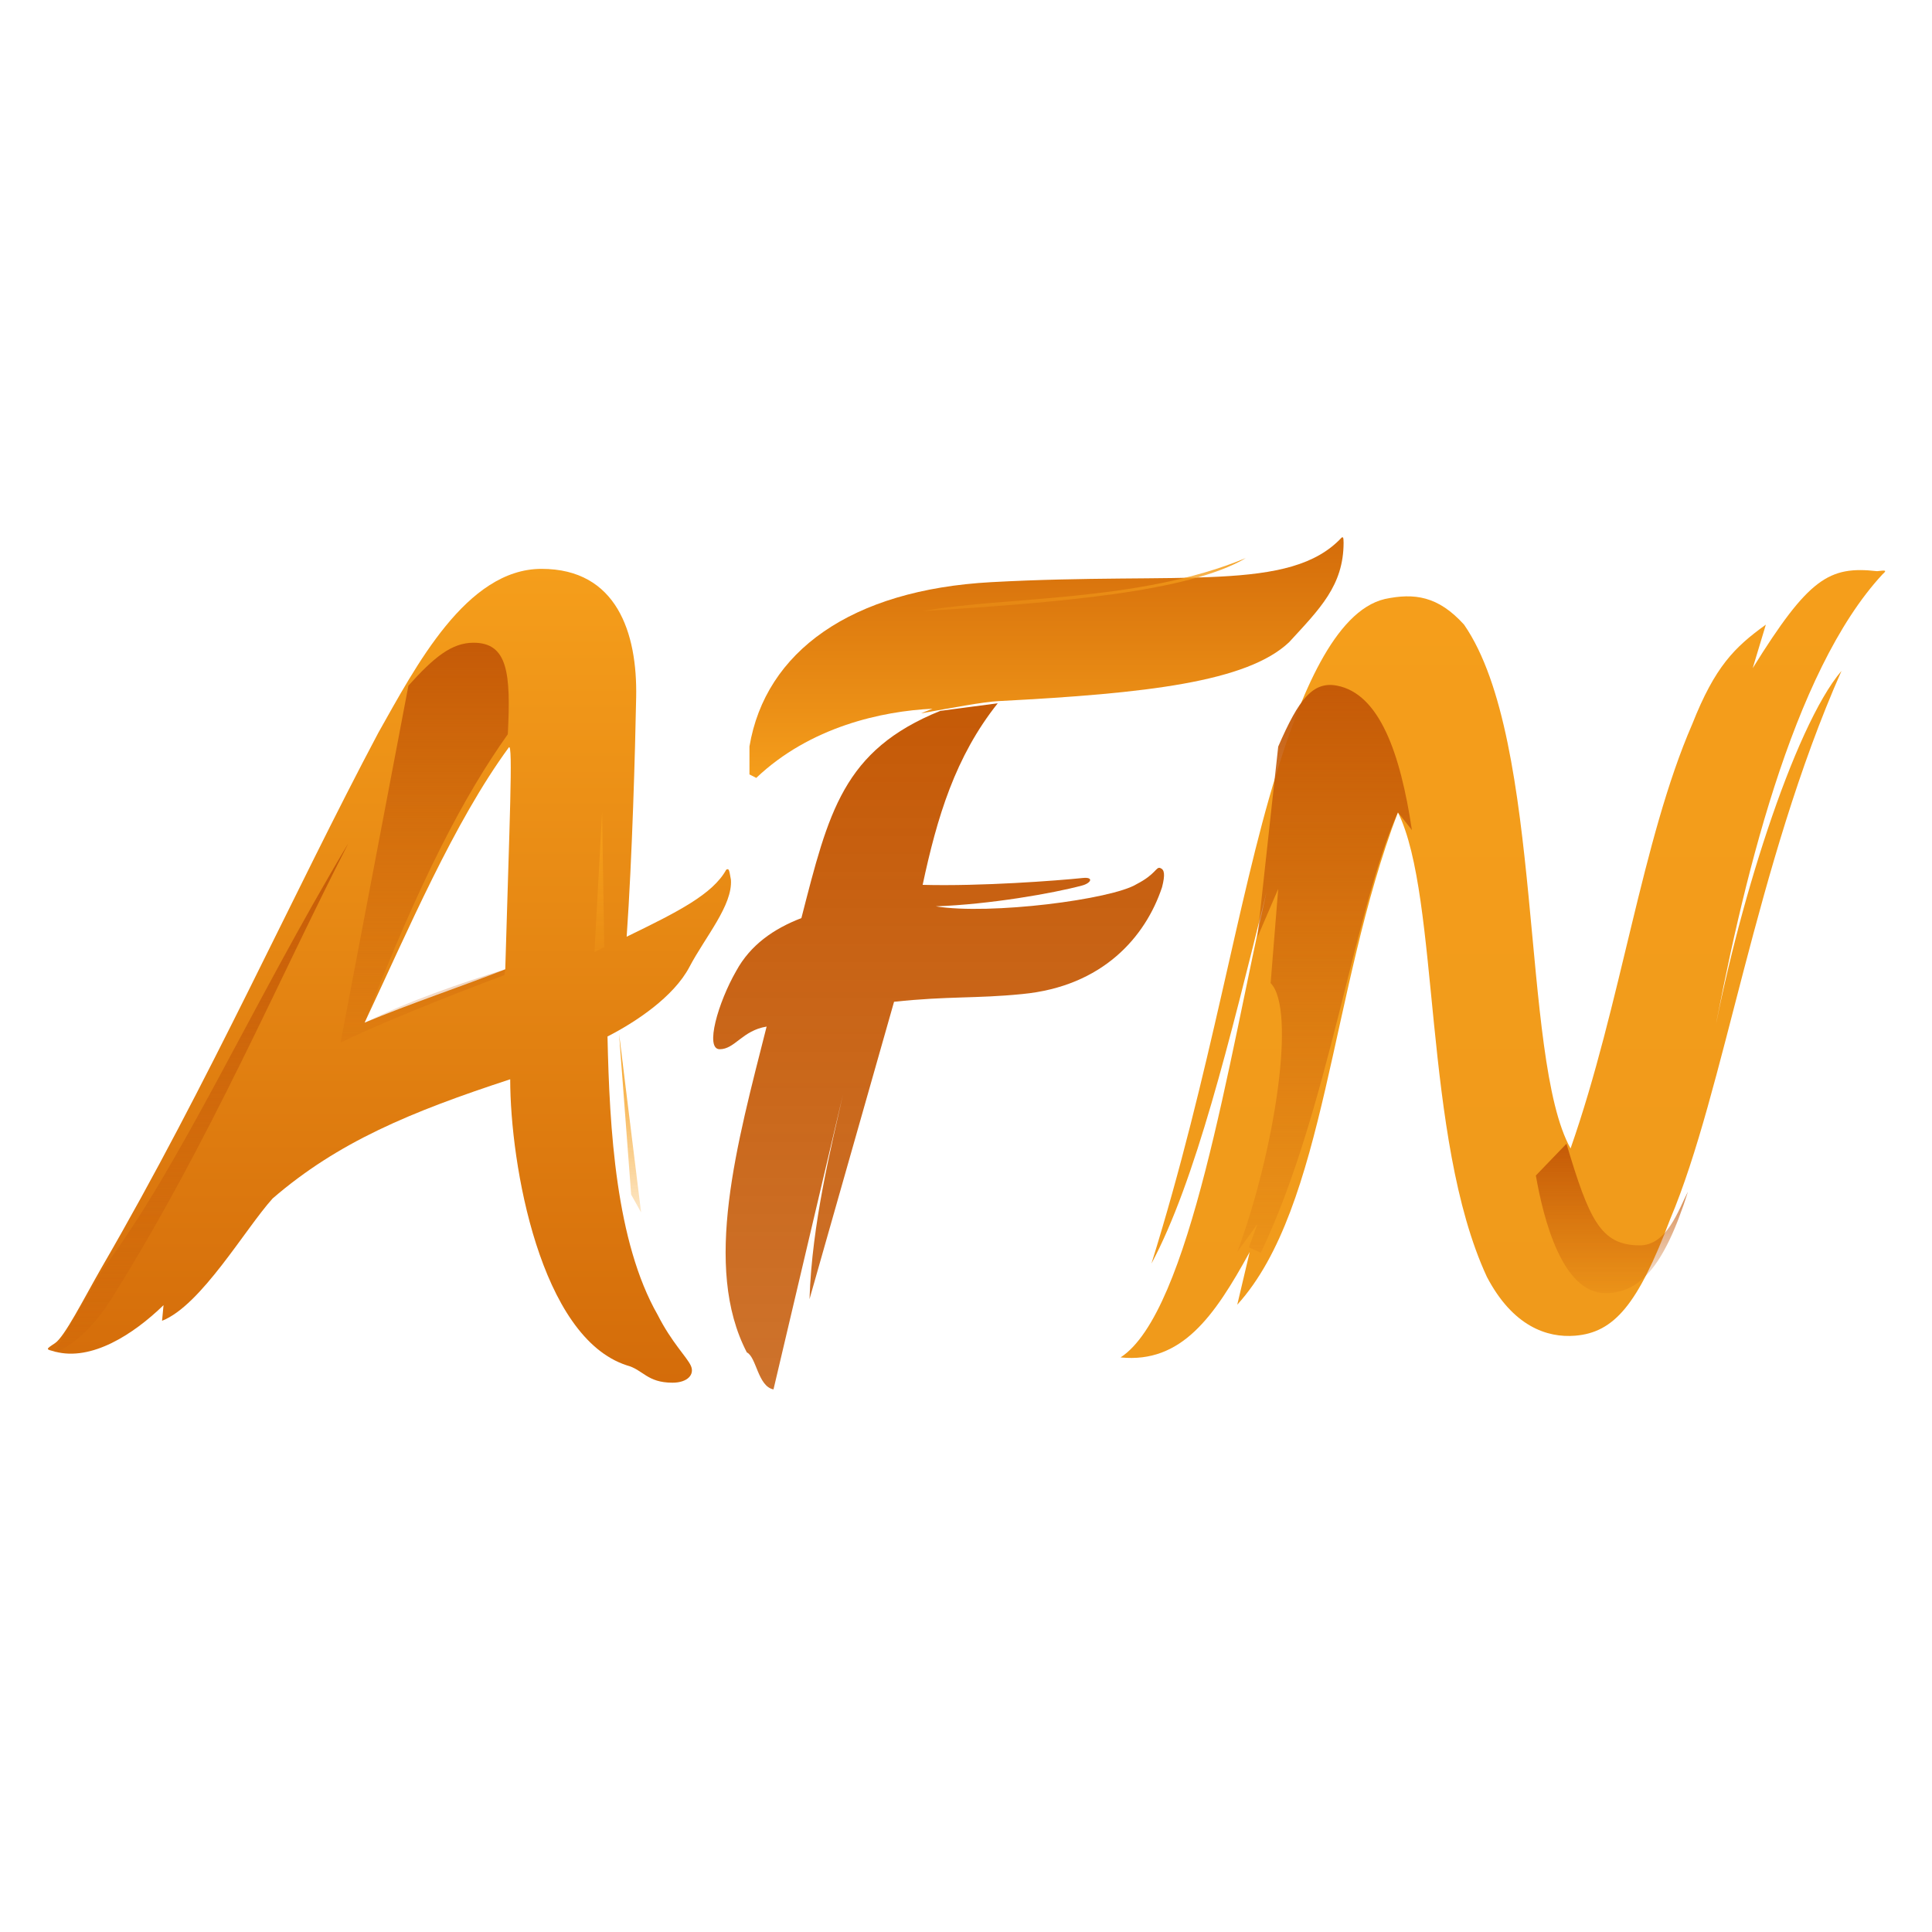
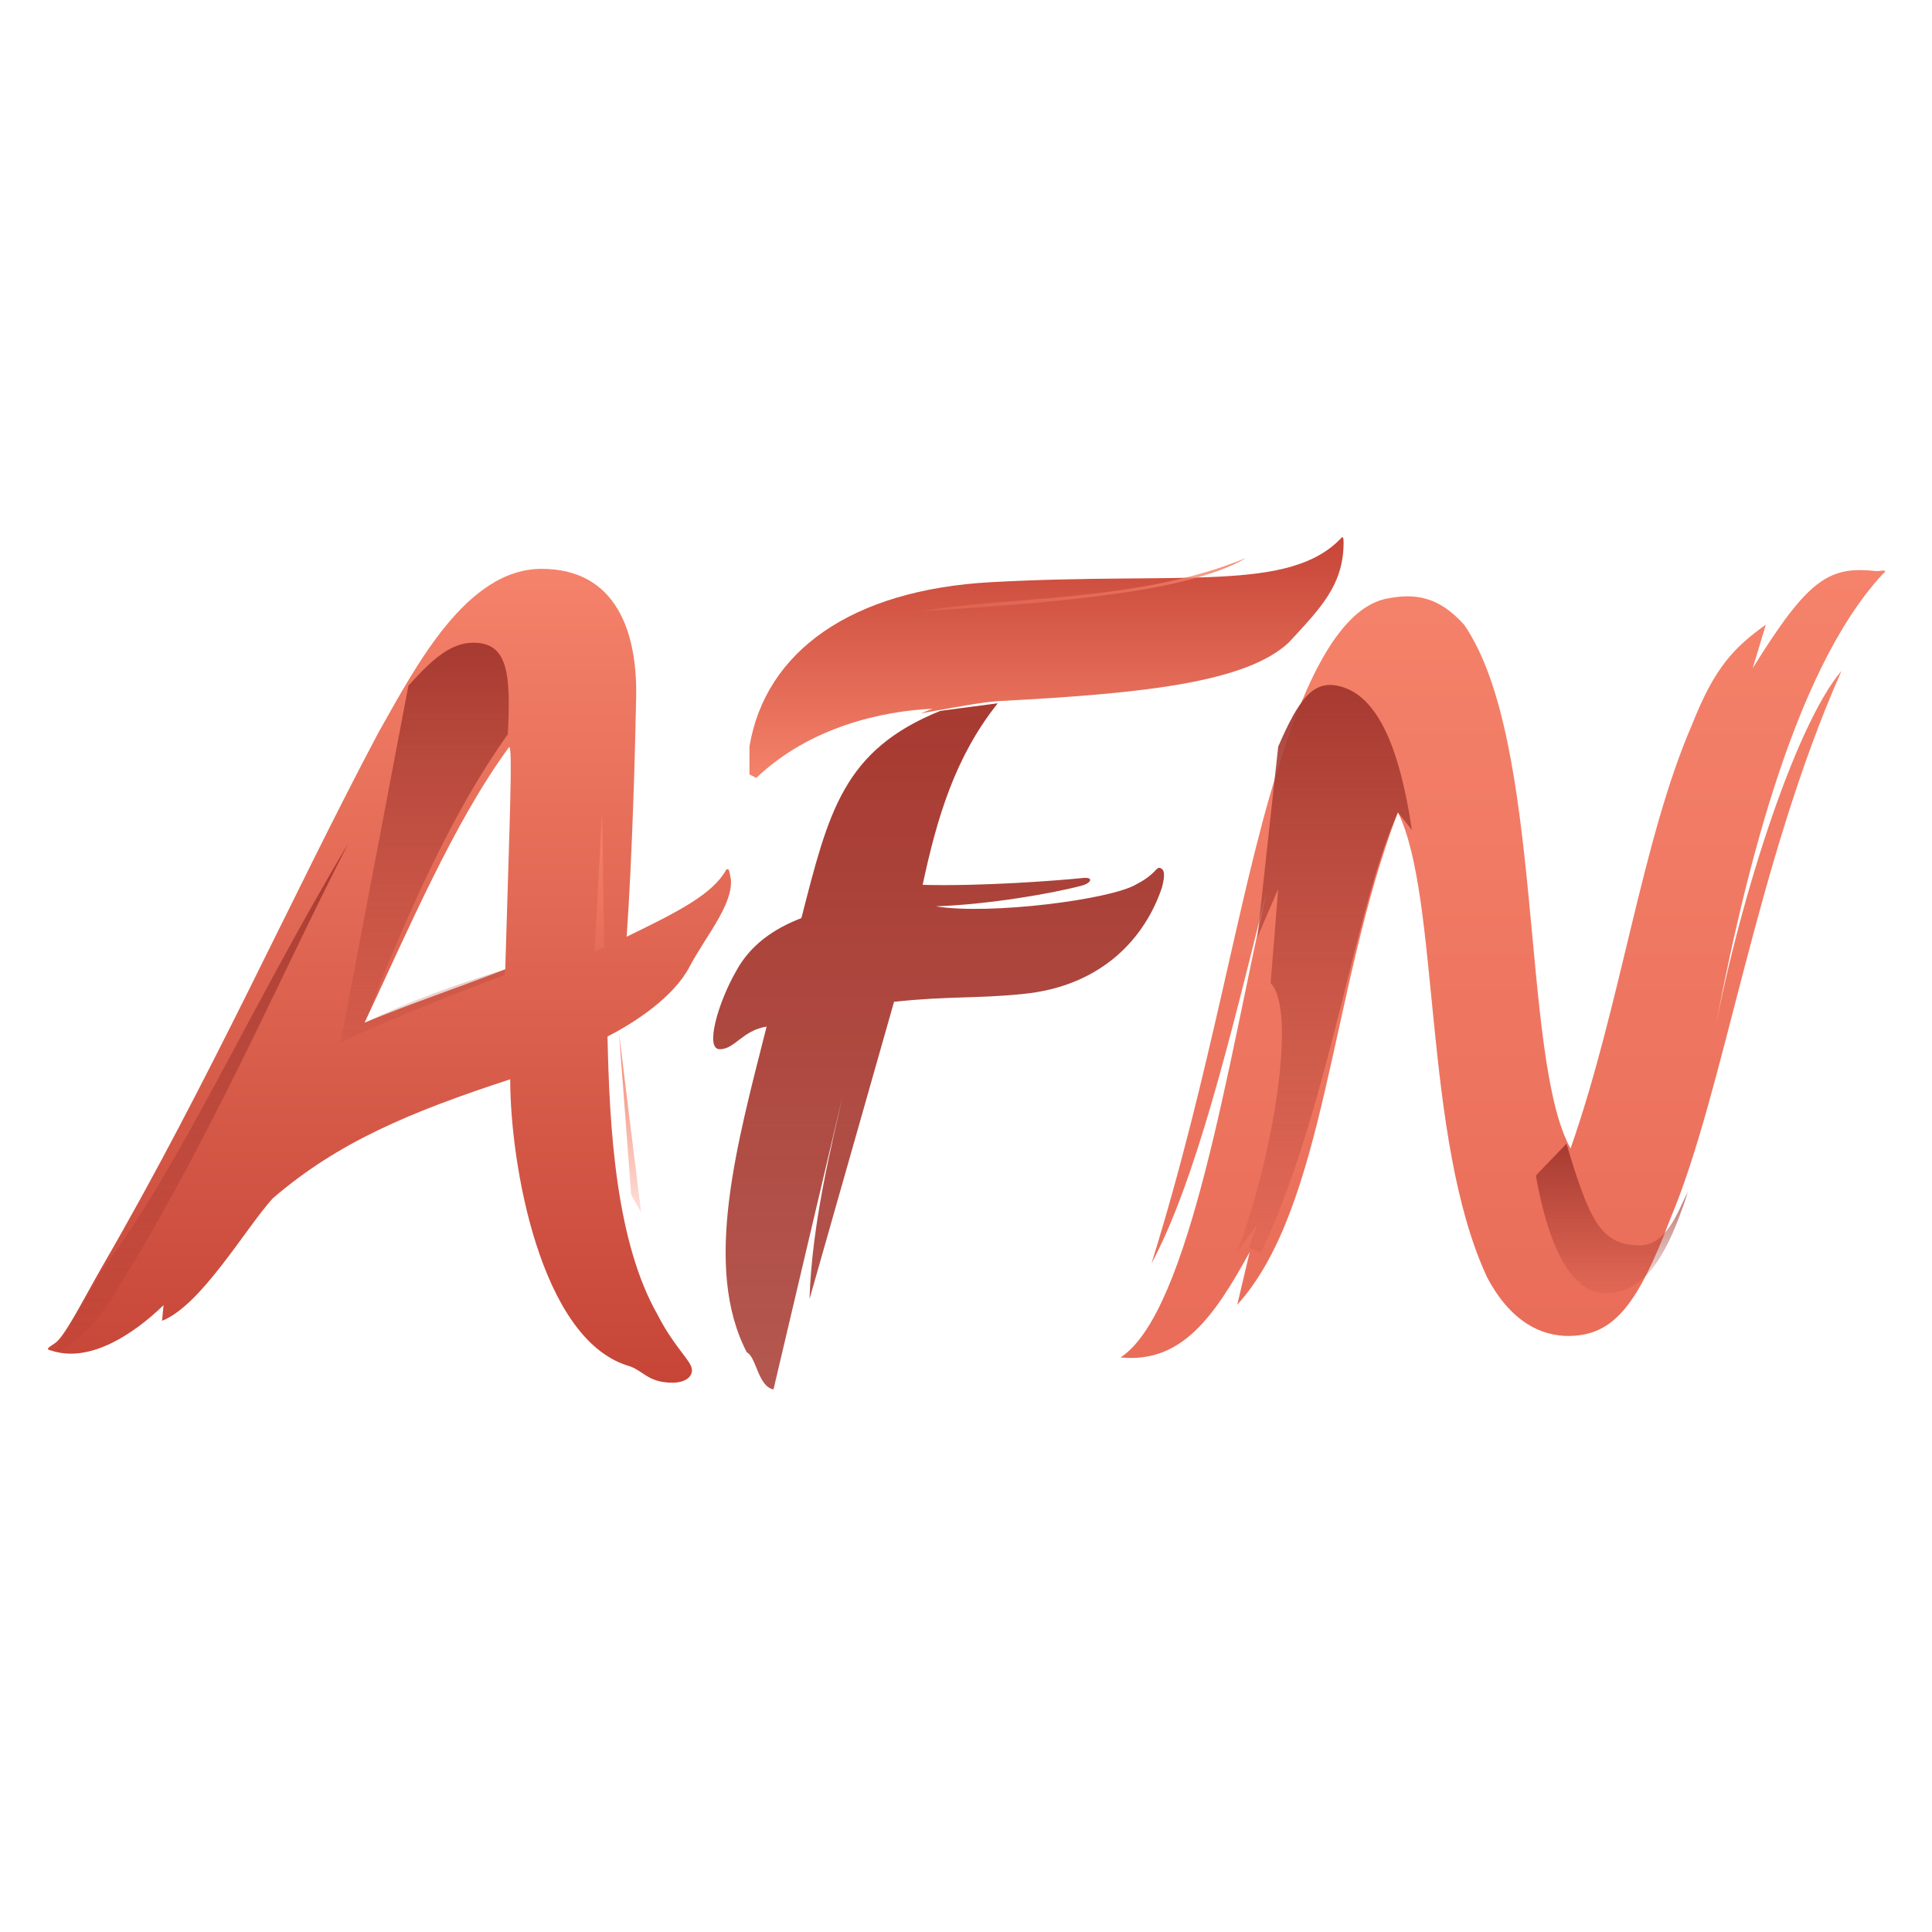
<svg xmlns="http://www.w3.org/2000/svg" width="250" height="250" fill="none" viewBox="0 0 250 250">
  <path d="m7.11 174.9c4.71 1.26 10.11-2.19 14.05-6.01l-0.19 2.02c5.06-1.99 10.75-11.89 14.31-15.83 8.44-7.29 17.84-11.2 30.74-15.42 0 11.06 3.9 33.4 15.1 37.02 2.1 0.55 2.59 2.24 5.9 2.24 1.96 0 2.9-1.07 2.37-2.21s-2.48-3-4.28-6.55c-5.42-9.48-6.24-24.07-6.5-36.04 3.67-1.87 8.58-5.14 10.61-9.01s5.6-7.96 5.36-11.28c-0.24-1.35-0.25-1.46-0.6-1.3-1.75 3.18-6.24 5.45-12.89 8.68 0.72-10.28 1.1-24.17 1.23-31 0.16-8.3-2.5-16.6-12.24-16.6-9.75 0-16.29 12.65-21.12 21.2-11.04 20.8-21.82 45.12-35.88 69.33-2.31 4.04-4.72 8.84-5.97 9.67s-1.19 0.77 0 1.09zm40.07-42.57c5.63-11.97 11.55-25.91 18.66-35.61 0.57-0.76 0.07 10.2-0.46 28.71-5.54 2.18-12.29 4.43-18.2 6.9z" fill="url(#paint0_linear_125_2994)" />
  <path d="m13.32 164.2c10.1-13.44 19.13-33.95 31.75-55.07-9.06 17.67-17.86 38.49-30.48 58.66-2.68 4.36-5.61 6.61-7.57 7.23l6.3-10.82z" fill="url(#paint1_linear_125_2994)" />
  <path d="m52.85 88.72c3.26-3.62 5.57-5.55 8.42-5.55 4.44 0 4.85 3.94 4.44 11.84-5.57 7.86-11.3 18.62-18.53 37.32l0.33-0.15c5.35-2.63 11.95-4.91 17.87-6.75l-0.12 0.75c-7.35 2.73-16.95 6.63-21.19 8.73l8.78-46.19z" fill="url(#paint2_linear_125_2994)" />
  <path d="m76.92 123.2 0.99-18.1 0.28 17.45-1.27 0.65z" fill="url(#paint3_linear_125_2994)" />
  <path d="m80.11 133.8 2.85 23.09-1.29-2.31-1.56-20.78z" fill="url(#paint4_linear_125_2994)" />
  <path d="m173.6 69.57c-6.67 7.14-20.57 4.41-45.33 5.76-18.14 0.99-29.23 8.98-31.29 21.26v3.62l0.88 0.45c6.96-6.62 16.3-8.65 22.81-8.95l-1.51 0.6c3.94-0.7 8.08-1.49 10.07-1.59 19.14-0.99 32.13-2.48 37.57-7.61 3.97-4.32 7.06-7.34 7.06-12.9 0-0.74-0.1-0.74-0.26-0.64z" fill="url(#paint5_linear_125_2994)" />
  <path d="m119.4 79.08c10.43-1.92 27.88-1.09 41.8-6.86-7.39 4.39-24.39 5.77-41.8 6.86z" fill="url(#paint6_linear_125_2994)" />
  <path d="m103.7 118.8c3.53-13.74 5.39-21.71 17.96-26.81l7.45-0.99c-5.51 6.92-7.85 14.75-9.72 23.5 7.6 0.2 17.37-0.54 20.73-0.89 1.49-0.15 1.05 0.69-0.15 0.99-3.7 0.99-11.87 2.43-18.88 2.68 7.01 1.14 22.8-0.89 26-2.88 2.5-1.29 2.5-2.28 3.04-2.08s0.67 0.79 0.24 2.48c-2.13 6.42-7.67 12.84-18.1 13.83-5.98 0.6-9.58 0.25-16.58 1l-10.94 38.48c0.31-9.82 2.84-19.82 4.32-26.44l-8.98 38.12c-2.03-0.4-2.2-4.19-3.45-4.79-5.75-11.06-1.27-27.01 2.56-42.16-3.13 0.5-4.11 2.93-6.07 2.93s-0.2-6.07 2.13-10.12c1.83-3.36 4.83-5.46 8.44-6.85z" fill="url(#paint7_linear_125_2994)" />
  <path d="m242.9 73.91c-6.21-0.7-8.85 0.88-16.1 12.55l1.7-5.63c-4.07 2.93-6.58 5.43-9.52 12.86-6.54 15.05-9.21 36.25-15.75 54.92-6.54-11.67-3.35-52.7-13.78-67.78-3.36-3.72-6.45-4.12-10.25-3.32-6.54 1.54-10.98 12.61-14.07 22.7-5.03 16.3-8.43 38.6-16.13 63.29 5.67-10.59 10.08-28.69 14.91-48.18-4.93 21.8-9.93 54.5-18.91 60.33 7.87 0.79 12.11-5.24 16.71-13.64l-1.61 6.82c11.5-12.66 12.01-40.72 20.79-63.72 5.47 11.06 3.16 42.08 11.51 60.11 3.36 6.42 7.8 7.91 11.4 7.62 5.06-0.4 8.15-4.01 12.32-15.08 7-16.55 11-45.72 22.17-70.95-6.18 7.23-13.69 31.14-16.89 49.18 3.97-21.57 10.51-49.08 22.21-61.69 0.69-0.59 0.21-0.49-0.71-0.39z" fill="url(#paint8_linear_125_2994)" />
  <path d="m165.4 96.61c2.68-6.19 4.5-8.47 7.6-7.89 5.5 1.06 8.21 8.73 9.7 18.69l-1.81-2.3c-5.67 12.66-9.02 38.8-17.74 57l-1.54-0.7 1.09-3-2.6 3.6c4.83-13 7.68-31.38 4.32-34.8l0.98-12.19-2.7 6.29 2.7-24.7z" fill="url(#paint9_linear_125_2994)" />
  <path d="m202.7 148c2.93 9.8 4.42 13.15 9.48 13.15 3.5 0 4.95-4.44 6.24-6.95-3.19 10.1-6.45 13.13-10.69 13.13-5.57 0-8.01-9.58-8.99-15.22l3.96-4.11z" fill="url(#paint10_linear_125_2994)" />
  <defs>
    <linearGradient id="paint0_linear_125_2994" x1="50.07" x2="50.07" y1="73.61" y2="178.9" gradientUnits="userSpaceOnUse">
-       <stop stop-color="#F59E1B" offset="0" />
-       <stop stop-color="#D46C0A" offset="1" />
+       <stop stop-color="#F5826A" offset="0" />
+       <stop stop-color="#C64537" offset="1" />
    </linearGradient>
    <linearGradient id="paint1_linear_125_2994" x1="26.04" x2="26.04" y1="109.1" y2="175.2" gradientUnits="userSpaceOnUse">
-       <stop stop-color="#C55A07" offset="0" />
-       <stop stop-color="#C55A07" stop-opacity=".12" offset="1" />
+       <stop stop-color="#A73A31" offset="0" />
+       <stop stop-color="#A73A31" stop-opacity=".12" offset="1" />
    </linearGradient>
    <linearGradient id="paint2_linear_125_2994" x1="54.74" x2="54.74" y1="83.17" y2="134.9" gradientUnits="userSpaceOnUse">
-       <stop stop-color="#C55A07" offset="0" />
-       <stop stop-color="#C55A07" stop-opacity=".12" offset="1" />
+       <stop stop-color="#A73A31" offset="0" />
+       <stop stop-color="#A73A31" stop-opacity=".12" offset="1" />
    </linearGradient>
    <linearGradient id="paint3_linear_125_2994" x1="77.55" x2="77.55" y1="105.1" y2="123.2" gradientUnits="userSpaceOnUse">
-       <stop stop-color="#F59E1B" offset="0" />
-       <stop stop-color="#F59E1B" stop-opacity=".25" offset="1" />
+       <stop stop-color="#F5826A" offset="0" />
+       <stop stop-color="#F5826A" stop-opacity=".25" offset="1" />
    </linearGradient>
    <linearGradient id="paint4_linear_125_2994" x1="81.53" x2="81.53" y1="133.8" y2="156.9" gradientUnits="userSpaceOnUse">
-       <stop stop-color="#F59E1B" offset="0" />
-       <stop stop-color="#F59E1B" stop-opacity=".25" offset="1" />
+       <stop stop-color="#F5826A" offset="0" />
+       <stop stop-color="#F5826A" stop-opacity=".25" offset="1" />
    </linearGradient>
    <linearGradient id="paint5_linear_125_2994" x1="135.4" x2="135.4" y1="69.5" y2="100.7" gradientUnits="userSpaceOnUse">
-       <stop stop-color="#D46C0A" offset="0" />
-       <stop stop-color="#F59E1B" offset="1" />
+       <stop stop-color="#C64537" offset="0" />
+       <stop stop-color="#F5826A" offset="1" />
    </linearGradient>
    <linearGradient id="paint6_linear_125_2994" x1="140.3" x2="140.3" y1="72.22" y2="79.43" gradientUnits="userSpaceOnUse">
-       <stop stop-color="#F59E1B" offset="0" />
-       <stop stop-color="#F59E1B" stop-opacity=".25" offset="1" />
+       <stop stop-color="#F5826A" offset="0" />
+       <stop stop-color="#F5826A" stop-opacity=".25" offset="1" />
    </linearGradient>
    <linearGradient id="paint7_linear_125_2994" x1="121.7" x2="121.7" y1="90.72" y2="179.8" gradientUnits="userSpaceOnUse">
-       <stop stop-color="#C55A07" offset="0" />
-       <stop stop-color="#C55A07" stop-opacity=".85" offset="1" />
+       <stop stop-color="#A73A31" offset="0" />
+       <stop stop-color="#A73A31" stop-opacity=".85" offset="1" />
    </linearGradient>
    <linearGradient id="paint8_linear_125_2994" x1="194.3" x2="194.3" y1="73.61" y2="173.1" gradientUnits="userSpaceOnUse">
-       <stop stop-color="#F59E1B" offset="0" />
-       <stop stop-color="#F09A1B" offset="1" />
+       <stop stop-color="#F5826A" offset="0" />
+       <stop stop-color="#E96D59" offset="1" />
    </linearGradient>
    <linearGradient id="paint9_linear_125_2994" x1="172.7" x2="172.7" y1="88.58" y2="162.1" gradientUnits="userSpaceOnUse">
-       <stop stop-color="#C55A07" offset="0" />
-       <stop stop-color="#C55A07" stop-opacity=".12" offset="1" />
+       <stop stop-color="#A73A31" offset="0" />
+       <stop stop-color="#A73A31" stop-opacity=".12" offset="1" />
    </linearGradient>
    <linearGradient id="paint10_linear_125_2994" x1="208.6" x2="208.6" y1="148" y2="167.3" gradientUnits="userSpaceOnUse">
-       <stop stop-color="#C55A07" offset="0" />
-       <stop stop-color="#C55A07" stop-opacity=".12" offset="1" />
+       <stop stop-color="#A73A31" offset="0" />
+       <stop stop-color="#A73A31" stop-opacity=".12" offset="1" />
    </linearGradient>
  </defs>
</svg>
